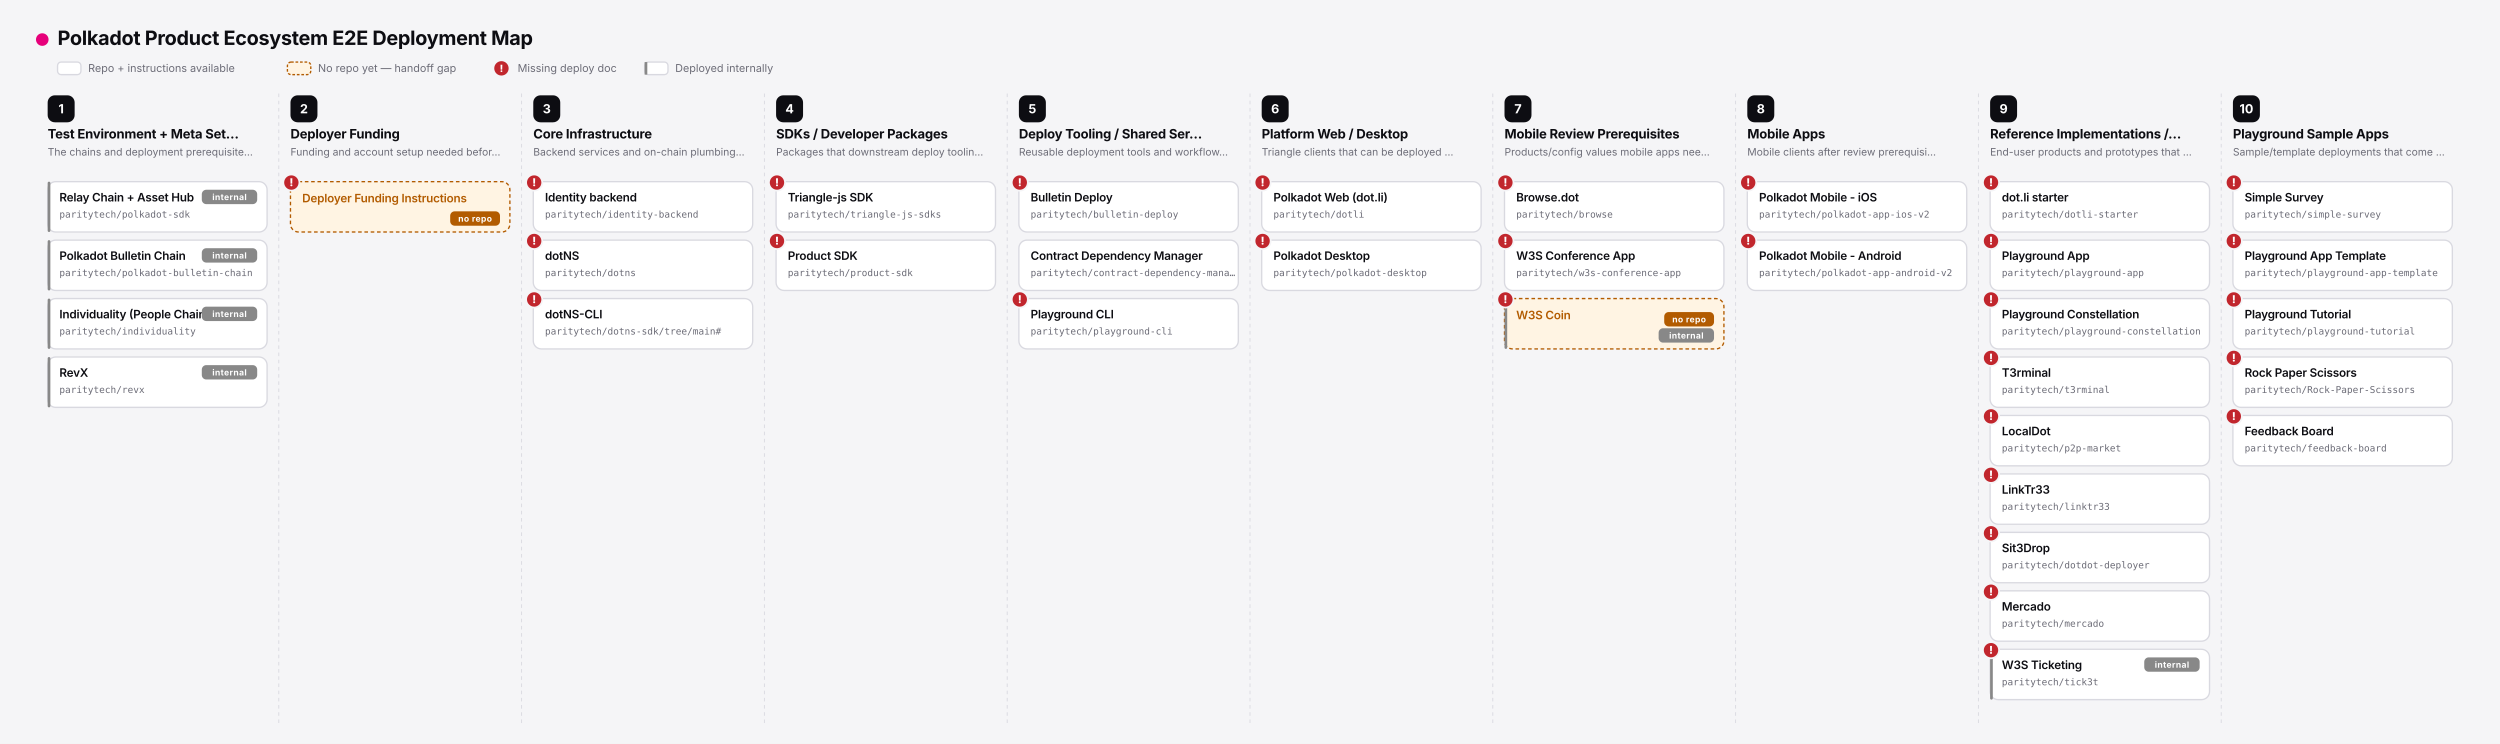
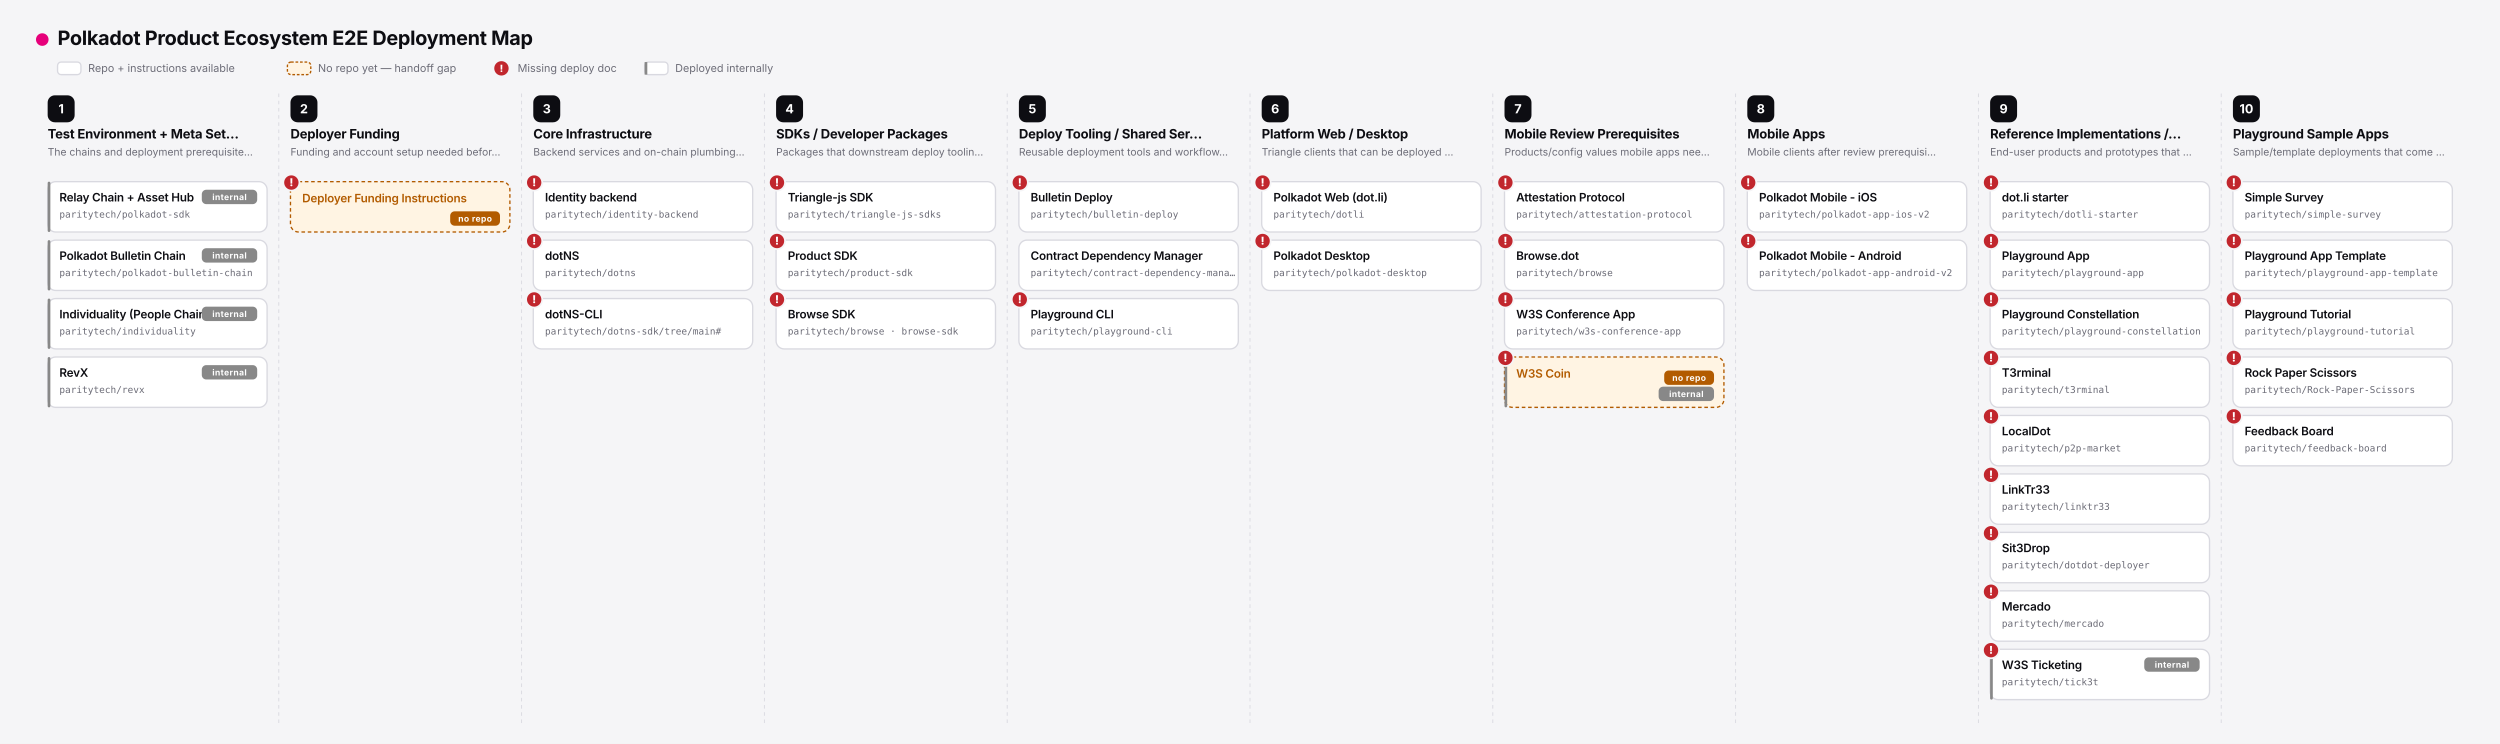
<svg xmlns="http://www.w3.org/2000/svg" xmlns:xlink="http://www.w3.org/1999/xlink" width="2780" height="827" viewBox="0 0 2780 827" font-family="-apple-system, BlinkMacSystemFont, 'Segoe UI', Inter, Roboto, Helvetica, Arial, sans-serif">
  <rect width="2780" height="827" fill="#f5f5f7" />
  <circle cx="47" cy="44" r="7" fill="#e6007a" />
  <text x="64" y="50" font-size="22" font-weight="700" fill="#0d0d12" letter-spacing="-0.3">Polkadot Product Ecosystem E2E Deployment Map</text>
  <rect x="64" y="69" width="26" height="14" rx="4" fill="#ffffff" stroke="#d9d9e0" stroke-width="1.5" />
  <text x="98" y="80" font-size="12" fill="#6b6b76">Repo + instructions available</text>
  <rect x="319.6" y="69" width="26" height="14" rx="4" fill="#fff4e3" stroke="#b25b00" stroke-width="1.5" stroke-dasharray="3 2" />
  <text x="353.6" y="80" font-size="12" fill="#6b6b76">No repo yet — handoff gap</text>
  <circle cx="557.6" cy="76" r="8" fill="#c1262d" />
  <text x="557.6" y="80" text-anchor="middle" font-size="11" font-weight="800" fill="#fff">!</text>
  <text x="575.6" y="80" font-size="12" fill="#6b6b76">Missing deploy doc</text>
  <rect x="716.8" y="69" width="26" height="14" rx="4" fill="#ffffff" stroke="#d9d9e0" stroke-width="1.5" />
  <rect x="716.8" y="69" width="3" height="14" fill="#888888" />
  <text x="750.8" y="80" font-size="12" fill="#6b6b76">Deployed internally</text>
  <line x1="310" y1="104" x2="310" y2="807" stroke="#d9d9e0" stroke-width="1" stroke-dasharray="4 4" />
  <rect x="53" y="106" width="30" height="30" rx="8" fill="#0d0d12" />
  <text x="68" y="126" text-anchor="middle" font-size="14" font-weight="700" fill="#fff">1</text>
  <text x="53" y="154" font-size="14.5" font-weight="700" fill="#0d0d12" letter-spacing="-0.2">Test Environment + Meta Set…</text>
  <text x="53" y="173" font-size="11.5" fill="#6b6b76">The chains and deployment prerequisite…</text>
  <a xlink:href="https://github.com/paritytech/polkadot-sdk" href="https://github.com/paritytech/polkadot-sdk" target="_blank">
    <rect x="53" y="202" width="244" height="56" rx="9" fill="#ffffff" stroke="#d9d9e0" stroke-width="1.5" />
    <rect x="53" y="202" width="3" height="56" rx="1.5" fill="#888888" />
    <text x="66" y="224" font-size="13" font-weight="600" fill="#0d0d12" letter-spacing="-0.2">Relay Chain + Asset Hub</text>
    <text x="66" y="242" font-size="10.5" font-family="ui-monospace, 'SF Mono', Menlo, monospace" fill="#6b6b76">paritytech/polkadot-sdk</text>
    <rect x="224.4" y="211" width="61.6" height="16" rx="5" fill="#888888" />
    <text x="255.2" y="222.5" text-anchor="middle" font-size="9.5" font-weight="700" fill="#fff" letter-spacing="0.4">internal</text>
  </a>
  <a xlink:href="https://github.com/paritytech/polkadot-bulletin-chain" href="https://github.com/paritytech/polkadot-bulletin-chain" target="_blank">
    <rect x="53" y="267" width="244" height="56" rx="9" fill="#ffffff" stroke="#d9d9e0" stroke-width="1.5" />
    <rect x="53" y="267" width="3" height="56" rx="1.5" fill="#888888" />
    <text x="66" y="289" font-size="13" font-weight="600" fill="#0d0d12" letter-spacing="-0.2">Polkadot Bulletin Chain</text>
    <text x="66" y="307" font-size="10.5" font-family="ui-monospace, 'SF Mono', Menlo, monospace" fill="#6b6b76">paritytech/polkadot-bulletin-chain</text>
    <rect x="224.4" y="276" width="61.6" height="16" rx="5" fill="#888888" />
    <text x="255.2" y="287.5" text-anchor="middle" font-size="9.5" font-weight="700" fill="#fff" letter-spacing="0.4">internal</text>
  </a>
  <a xlink:href="https://github.com/paritytech/individuality" href="https://github.com/paritytech/individuality" target="_blank">
    <rect x="53" y="332" width="244" height="56" rx="9" fill="#ffffff" stroke="#d9d9e0" stroke-width="1.5" />
    <rect x="53" y="332" width="3" height="56" rx="1.5" fill="#888888" />
    <text x="66" y="354" font-size="13" font-weight="600" fill="#0d0d12" letter-spacing="-0.2">Individuality (People Chain)</text>
    <text x="66" y="372" font-size="10.5" font-family="ui-monospace, 'SF Mono', Menlo, monospace" fill="#6b6b76">paritytech/individuality</text>
    <rect x="224.4" y="341" width="61.6" height="16" rx="5" fill="#888888" />
    <text x="255.2" y="352.5" text-anchor="middle" font-size="9.5" font-weight="700" fill="#fff" letter-spacing="0.4">internal</text>
  </a>
  <a xlink:href="https://github.com/paritytech/revx" href="https://github.com/paritytech/revx" target="_blank">
    <rect x="53" y="397" width="244" height="56" rx="9" fill="#ffffff" stroke="#d9d9e0" stroke-width="1.5" />
    <rect x="53" y="397" width="3" height="56" rx="1.5" fill="#888888" />
    <text x="66" y="419" font-size="13" font-weight="600" fill="#0d0d12" letter-spacing="-0.2">RevX</text>
    <text x="66" y="437" font-size="10.5" font-family="ui-monospace, 'SF Mono', Menlo, monospace" fill="#6b6b76">paritytech/revx</text>
    <rect x="224.4" y="406" width="61.6" height="16" rx="5" fill="#888888" />
    <text x="255.2" y="417.5" text-anchor="middle" font-size="9.5" font-weight="700" fill="#fff" letter-spacing="0.4">internal</text>
  </a>
  <line x1="580" y1="104" x2="580" y2="807" stroke="#d9d9e0" stroke-width="1" stroke-dasharray="4 4" />
  <rect x="323" y="106" width="30" height="30" rx="8" fill="#0d0d12" />
  <text x="338" y="126" text-anchor="middle" font-size="14" font-weight="700" fill="#fff">2</text>
  <text x="323" y="154" font-size="14.5" font-weight="700" fill="#0d0d12" letter-spacing="-0.2">Deployer Funding</text>
  <text x="323" y="173" font-size="11.5" fill="#6b6b76">Funding and account setup needed befor…</text>
  <rect x="323" y="202" width="244" height="56" rx="9" fill="#fff4e3" stroke="#b25b00" stroke-width="1.5" stroke-dasharray="4 3" />
  <circle cx="324" cy="203" r="9" fill="#c1262d" stroke="#f5f5f7" stroke-width="2" />
  <text x="324" y="207" text-anchor="middle" font-size="12" font-weight="800" fill="#fff">!</text>
  <text x="336" y="225" font-size="13" font-weight="600" fill="#b25b00" letter-spacing="-0.2">Deployer Funding Instructions</text>
  <rect x="500.6" y="235" width="55.4" height="16" rx="5" fill="#b25b00" />
  <text x="528.3" y="246.5" text-anchor="middle" font-size="9.5" font-weight="700" fill="#fff" letter-spacing="0.4">no repo</text>
  <line x1="850" y1="104" x2="850" y2="807" stroke="#d9d9e0" stroke-width="1" stroke-dasharray="4 4" />
  <rect x="593" y="106" width="30" height="30" rx="8" fill="#0d0d12" />
  <text x="608" y="126" text-anchor="middle" font-size="14" font-weight="700" fill="#fff">3</text>
  <text x="593" y="154" font-size="14.5" font-weight="700" fill="#0d0d12" letter-spacing="-0.2">Core Infrastructure</text>
  <text x="593" y="173" font-size="11.5" fill="#6b6b76">Backend services and on-chain plumbing…</text>
  <a xlink:href="https://github.com/paritytech/identity-backend" href="https://github.com/paritytech/identity-backend" target="_blank">
    <rect x="593" y="202" width="244" height="56" rx="9" fill="#ffffff" stroke="#d9d9e0" stroke-width="1.5" />
    <circle cx="594" cy="203" r="9" fill="#c1262d" stroke="#f5f5f7" stroke-width="2" />
    <text x="594" y="207" text-anchor="middle" font-size="12" font-weight="800" fill="#fff">!</text>
    <text x="606" y="224" font-size="13" font-weight="600" fill="#0d0d12" letter-spacing="-0.2">Identity backend</text>
    <text x="606" y="242" font-size="10.5" font-family="ui-monospace, 'SF Mono', Menlo, monospace" fill="#6b6b76">paritytech/identity-backend</text>
  </a>
  <a xlink:href="https://github.com/paritytech/dotns" href="https://github.com/paritytech/dotns" target="_blank">
    <rect x="593" y="267" width="244" height="56" rx="9" fill="#ffffff" stroke="#d9d9e0" stroke-width="1.5" />
    <circle cx="594" cy="268" r="9" fill="#c1262d" stroke="#f5f5f7" stroke-width="2" />
    <text x="594" y="272" text-anchor="middle" font-size="12" font-weight="800" fill="#fff">!</text>
    <text x="606" y="289" font-size="13" font-weight="600" fill="#0d0d12" letter-spacing="-0.2">dotNS</text>
    <text x="606" y="307" font-size="10.5" font-family="ui-monospace, 'SF Mono', Menlo, monospace" fill="#6b6b76">paritytech/dotns</text>
  </a>
  <a xlink:href="https://github.com/paritytech/dotns-sdk/tree/main#" href="https://github.com/paritytech/dotns-sdk/tree/main#" target="_blank">
    <rect x="593" y="332" width="244" height="56" rx="9" fill="#ffffff" stroke="#d9d9e0" stroke-width="1.5" />
    <circle cx="594" cy="333" r="9" fill="#c1262d" stroke="#f5f5f7" stroke-width="2" />
    <text x="594" y="337" text-anchor="middle" font-size="12" font-weight="800" fill="#fff">!</text>
    <text x="606" y="354" font-size="13" font-weight="600" fill="#0d0d12" letter-spacing="-0.2">dotNS-CLI</text>
    <text x="606" y="372" font-size="10.5" font-family="ui-monospace, 'SF Mono', Menlo, monospace" fill="#6b6b76">paritytech/dotns-sdk/tree/main#</text>
  </a>
  <line x1="1120" y1="104" x2="1120" y2="807" stroke="#d9d9e0" stroke-width="1" stroke-dasharray="4 4" />
  <rect x="863" y="106" width="30" height="30" rx="8" fill="#0d0d12" />
  <text x="878" y="126" text-anchor="middle" font-size="14" font-weight="700" fill="#fff">4</text>
  <text x="863" y="154" font-size="14.5" font-weight="700" fill="#0d0d12" letter-spacing="-0.2">SDKs / Developer Packages</text>
  <text x="863" y="173" font-size="11.5" fill="#6b6b76">Packages that downstream deploy toolin…</text>
  <a xlink:href="https://github.com/paritytech/triangle-js-sdks" href="https://github.com/paritytech/triangle-js-sdks" target="_blank">
    <rect x="863" y="202" width="244" height="56" rx="9" fill="#ffffff" stroke="#d9d9e0" stroke-width="1.5" />
    <circle cx="864" cy="203" r="9" fill="#c1262d" stroke="#f5f5f7" stroke-width="2" />
    <text x="864" y="207" text-anchor="middle" font-size="12" font-weight="800" fill="#fff">!</text>
    <text x="876" y="224" font-size="13" font-weight="600" fill="#0d0d12" letter-spacing="-0.2">Triangle-js SDK</text>
    <text x="876" y="242" font-size="10.5" font-family="ui-monospace, 'SF Mono', Menlo, monospace" fill="#6b6b76">paritytech/triangle-js-sdks</text>
  </a>
  <a xlink:href="https://github.com/paritytech/product-sdk" href="https://github.com/paritytech/product-sdk" target="_blank">
    <rect x="863" y="267" width="244" height="56" rx="9" fill="#ffffff" stroke="#d9d9e0" stroke-width="1.5" />
    <circle cx="864" cy="268" r="9" fill="#c1262d" stroke="#f5f5f7" stroke-width="2" />
    <text x="864" y="272" text-anchor="middle" font-size="12" font-weight="800" fill="#fff">!</text>
    <text x="876" y="289" font-size="13" font-weight="600" fill="#0d0d12" letter-spacing="-0.2">Product SDK</text>
    <text x="876" y="307" font-size="10.5" font-family="ui-monospace, 'SF Mono', Menlo, monospace" fill="#6b6b76">paritytech/product-sdk</text>
  </a>
+   <a xlink:href="https://github.com/paritytech/browse/tree/main/packages/browse-sdk" href="https://github.com/paritytech/browse/tree/main/packages/browse-sdk" target="_blank">
+     <rect x="863" y="332" width="244" height="56" rx="9" fill="#ffffff" stroke="#d9d9e0" stroke-width="1.5" />
+     <circle cx="864" cy="333" r="9" fill="#c1262d" stroke="#f5f5f7" stroke-width="2" />
+     <text x="864" y="337" text-anchor="middle" font-size="12" font-weight="800" fill="#fff">!</text>
+     <text x="876" y="354" font-size="13" font-weight="600" fill="#0d0d12" letter-spacing="-0.2">Browse SDK</text>
+     <text x="876" y="372" font-size="10.5" font-family="ui-monospace, 'SF Mono', Menlo, monospace" fill="#6b6b76">paritytech/browse · browse-sdk</text>
+   </a>
  <line x1="1390" y1="104" x2="1390" y2="807" stroke="#d9d9e0" stroke-width="1" stroke-dasharray="4 4" />
  <rect x="1133" y="106" width="30" height="30" rx="8" fill="#0d0d12" />
  <text x="1148" y="126" text-anchor="middle" font-size="14" font-weight="700" fill="#fff">5</text>
  <text x="1133" y="154" font-size="14.5" font-weight="700" fill="#0d0d12" letter-spacing="-0.2">Deploy Tooling / Shared Ser…</text>
  <text x="1133" y="173" font-size="11.5" fill="#6b6b76">Reusable deployment tools and workflow…</text>
  <a xlink:href="https://github.com/paritytech/bulletin-deploy" href="https://github.com/paritytech/bulletin-deploy" target="_blank">
    <rect x="1133" y="202" width="244" height="56" rx="9" fill="#ffffff" stroke="#d9d9e0" stroke-width="1.5" />
    <circle cx="1134" cy="203" r="9" fill="#c1262d" stroke="#f5f5f7" stroke-width="2" />
    <text x="1134" y="207" text-anchor="middle" font-size="12" font-weight="800" fill="#fff">!</text>
    <text x="1146" y="224" font-size="13" font-weight="600" fill="#0d0d12" letter-spacing="-0.2">Bulletin Deploy</text>
    <text x="1146" y="242" font-size="10.5" font-family="ui-monospace, 'SF Mono', Menlo, monospace" fill="#6b6b76">paritytech/bulletin-deploy</text>
  </a>
  <a xlink:href="https://github.com/paritytech/contract-dependency-manager/blob/main/DEPLOY_DOC.md" href="https://github.com/paritytech/contract-dependency-manager/blob/main/DEPLOY_DOC.md" target="_blank">
    <rect x="1133" y="267" width="244" height="56" rx="9" fill="#ffffff" stroke="#d9d9e0" stroke-width="1.5" />
    <text x="1146" y="289" font-size="13" font-weight="600" fill="#0d0d12" letter-spacing="-0.2">Contract Dependency Manager</text>
    <text x="1146" y="307" font-size="10.5" font-family="ui-monospace, 'SF Mono', Menlo, monospace" fill="#6b6b76">paritytech/contract-dependency-mana…</text>
  </a>
  <a xlink:href="https://github.com/paritytech/playground-cli" href="https://github.com/paritytech/playground-cli" target="_blank">
    <rect x="1133" y="332" width="244" height="56" rx="9" fill="#ffffff" stroke="#d9d9e0" stroke-width="1.5" />
    <circle cx="1134" cy="333" r="9" fill="#c1262d" stroke="#f5f5f7" stroke-width="2" />
    <text x="1134" y="337" text-anchor="middle" font-size="12" font-weight="800" fill="#fff">!</text>
    <text x="1146" y="354" font-size="13" font-weight="600" fill="#0d0d12" letter-spacing="-0.2">Playground CLI</text>
    <text x="1146" y="372" font-size="10.5" font-family="ui-monospace, 'SF Mono', Menlo, monospace" fill="#6b6b76">paritytech/playground-cli</text>
  </a>
  <line x1="1660" y1="104" x2="1660" y2="807" stroke="#d9d9e0" stroke-width="1" stroke-dasharray="4 4" />
  <rect x="1403" y="106" width="30" height="30" rx="8" fill="#0d0d12" />
  <text x="1418" y="126" text-anchor="middle" font-size="14" font-weight="700" fill="#fff">6</text>
  <text x="1403" y="154" font-size="14.5" font-weight="700" fill="#0d0d12" letter-spacing="-0.2">Platform Web / Desktop</text>
  <text x="1403" y="173" font-size="11.5" fill="#6b6b76">Triangle clients that can be deployed …</text>
  <a xlink:href="https://github.com/paritytech/dotli" href="https://github.com/paritytech/dotli" target="_blank">
    <rect x="1403" y="202" width="244" height="56" rx="9" fill="#ffffff" stroke="#d9d9e0" stroke-width="1.5" />
    <circle cx="1404" cy="203" r="9" fill="#c1262d" stroke="#f5f5f7" stroke-width="2" />
    <text x="1404" y="207" text-anchor="middle" font-size="12" font-weight="800" fill="#fff">!</text>
    <text x="1416" y="224" font-size="13" font-weight="600" fill="#0d0d12" letter-spacing="-0.2">Polkadot Web (dot.li)</text>
    <text x="1416" y="242" font-size="10.5" font-family="ui-monospace, 'SF Mono', Menlo, monospace" fill="#6b6b76">paritytech/dotli</text>
  </a>
  <a xlink:href="https://github.com/paritytech/polkadot-desktop" href="https://github.com/paritytech/polkadot-desktop" target="_blank">
    <rect x="1403" y="267" width="244" height="56" rx="9" fill="#ffffff" stroke="#d9d9e0" stroke-width="1.5" />
    <circle cx="1404" cy="268" r="9" fill="#c1262d" stroke="#f5f5f7" stroke-width="2" />
    <text x="1404" y="272" text-anchor="middle" font-size="12" font-weight="800" fill="#fff">!</text>
    <text x="1416" y="289" font-size="13" font-weight="600" fill="#0d0d12" letter-spacing="-0.2">Polkadot Desktop</text>
    <text x="1416" y="307" font-size="10.5" font-family="ui-monospace, 'SF Mono', Menlo, monospace" fill="#6b6b76">paritytech/polkadot-desktop</text>
  </a>
  <line x1="1930" y1="104" x2="1930" y2="807" stroke="#d9d9e0" stroke-width="1" stroke-dasharray="4 4" />
  <rect x="1673" y="106" width="30" height="30" rx="8" fill="#0d0d12" />
  <text x="1688" y="126" text-anchor="middle" font-size="14" font-weight="700" fill="#fff">7</text>
  <text x="1673" y="154" font-size="14.5" font-weight="700" fill="#0d0d12" letter-spacing="-0.2">Mobile Review Prerequisites</text>
  <text x="1673" y="173" font-size="11.5" fill="#6b6b76">Products/config values mobile apps nee…</text>
-   <a xlink:href="https://github.com/paritytech/browse" href="https://github.com/paritytech/browse" target="_blank">
+   <a xlink:href="https://github.com/paritytech/attestation-protocol" href="https://github.com/paritytech/attestation-protocol" target="_blank">
    <rect x="1673" y="202" width="244" height="56" rx="9" fill="#ffffff" stroke="#d9d9e0" stroke-width="1.5" />
    <circle cx="1674" cy="203" r="9" fill="#c1262d" stroke="#f5f5f7" stroke-width="2" />
    <text x="1674" y="207" text-anchor="middle" font-size="12" font-weight="800" fill="#fff">!</text>
-     <text x="1686" y="224" font-size="13" font-weight="600" fill="#0d0d12" letter-spacing="-0.2">Browse.dot</text>
-     <text x="1686" y="242" font-size="10.5" font-family="ui-monospace, 'SF Mono', Menlo, monospace" fill="#6b6b76">paritytech/browse</text>
-   </a>
-   <a xlink:href="https://github.com/paritytech/w3s-conference-app" href="https://github.com/paritytech/w3s-conference-app" target="_blank">
+     <text x="1686" y="224" font-size="13" font-weight="600" fill="#0d0d12" letter-spacing="-0.2">Attestation Protocol</text>
+     <text x="1686" y="242" font-size="10.5" font-family="ui-monospace, 'SF Mono', Menlo, monospace" fill="#6b6b76">paritytech/attestation-protocol</text>
+   </a>
+   <a xlink:href="https://github.com/paritytech/browse" href="https://github.com/paritytech/browse" target="_blank">
    <rect x="1673" y="267" width="244" height="56" rx="9" fill="#ffffff" stroke="#d9d9e0" stroke-width="1.5" />
    <circle cx="1674" cy="268" r="9" fill="#c1262d" stroke="#f5f5f7" stroke-width="2" />
    <text x="1674" y="272" text-anchor="middle" font-size="12" font-weight="800" fill="#fff">!</text>
-     <text x="1686" y="289" font-size="13" font-weight="600" fill="#0d0d12" letter-spacing="-0.2">W3S Conference App</text>
-     <text x="1686" y="307" font-size="10.5" font-family="ui-monospace, 'SF Mono', Menlo, monospace" fill="#6b6b76">paritytech/w3s-conference-app</text>
-   </a>
-   <rect x="1673" y="332" width="244" height="56" rx="9" fill="#fff4e3" stroke="#b25b00" stroke-width="1.5" stroke-dasharray="4 3" />
-   <rect x="1673" y="332" width="3" height="56" rx="1.5" fill="#888888" />
-   <circle cx="1674" cy="333" r="9" fill="#c1262d" stroke="#f5f5f7" stroke-width="2" />
-   <text x="1674" y="337" text-anchor="middle" font-size="12" font-weight="800" fill="#fff">!</text>
-   <text x="1686" y="355" font-size="13" font-weight="600" fill="#b25b00" letter-spacing="-0.2">W3S Coin</text>
-   <rect x="1850.6" y="347" width="55.4" height="16" rx="5" fill="#b25b00" />
-   <text x="1878.3" y="358.5" text-anchor="middle" font-size="9.5" font-weight="700" fill="#fff" letter-spacing="0.4">no repo</text>
-   <rect x="1844.4" y="365" width="61.6" height="16" rx="5" fill="#888888" />
-   <text x="1875.2" y="376.5" text-anchor="middle" font-size="9.5" font-weight="700" fill="#fff" letter-spacing="0.4">internal</text>
+     <text x="1686" y="289" font-size="13" font-weight="600" fill="#0d0d12" letter-spacing="-0.2">Browse.dot</text>
+     <text x="1686" y="307" font-size="10.5" font-family="ui-monospace, 'SF Mono', Menlo, monospace" fill="#6b6b76">paritytech/browse</text>
+   </a>
+   <a xlink:href="https://github.com/paritytech/w3s-conference-app" href="https://github.com/paritytech/w3s-conference-app" target="_blank">
+     <rect x="1673" y="332" width="244" height="56" rx="9" fill="#ffffff" stroke="#d9d9e0" stroke-width="1.5" />
+     <circle cx="1674" cy="333" r="9" fill="#c1262d" stroke="#f5f5f7" stroke-width="2" />
+     <text x="1674" y="337" text-anchor="middle" font-size="12" font-weight="800" fill="#fff">!</text>
+     <text x="1686" y="354" font-size="13" font-weight="600" fill="#0d0d12" letter-spacing="-0.2">W3S Conference App</text>
+     <text x="1686" y="372" font-size="10.5" font-family="ui-monospace, 'SF Mono', Menlo, monospace" fill="#6b6b76">paritytech/w3s-conference-app</text>
+   </a>
+   <rect x="1673" y="397" width="244" height="56" rx="9" fill="#fff4e3" stroke="#b25b00" stroke-width="1.5" stroke-dasharray="4 3" />
+   <rect x="1673" y="397" width="3" height="56" rx="1.5" fill="#888888" />
+   <circle cx="1674" cy="398" r="9" fill="#c1262d" stroke="#f5f5f7" stroke-width="2" />
+   <text x="1674" y="402" text-anchor="middle" font-size="12" font-weight="800" fill="#fff">!</text>
+   <text x="1686" y="420" font-size="13" font-weight="600" fill="#b25b00" letter-spacing="-0.2">W3S Coin</text>
+   <rect x="1850.6" y="412" width="55.4" height="16" rx="5" fill="#b25b00" />
+   <text x="1878.3" y="423.5" text-anchor="middle" font-size="9.5" font-weight="700" fill="#fff" letter-spacing="0.4">no repo</text>
+   <rect x="1844.4" y="430" width="61.6" height="16" rx="5" fill="#888888" />
+   <text x="1875.2" y="441.5" text-anchor="middle" font-size="9.5" font-weight="700" fill="#fff" letter-spacing="0.4">internal</text>
  <line x1="2200" y1="104" x2="2200" y2="807" stroke="#d9d9e0" stroke-width="1" stroke-dasharray="4 4" />
  <rect x="1943" y="106" width="30" height="30" rx="8" fill="#0d0d12" />
  <text x="1958" y="126" text-anchor="middle" font-size="14" font-weight="700" fill="#fff">8</text>
  <text x="1943" y="154" font-size="14.5" font-weight="700" fill="#0d0d12" letter-spacing="-0.2">Mobile Apps</text>
  <text x="1943" y="173" font-size="11.5" fill="#6b6b76">Mobile clients after review prerequisi…</text>
  <a xlink:href="https://github.com/paritytech/polkadot-app-ios-v2" href="https://github.com/paritytech/polkadot-app-ios-v2" target="_blank">
    <rect x="1943" y="202" width="244" height="56" rx="9" fill="#ffffff" stroke="#d9d9e0" stroke-width="1.5" />
    <circle cx="1944" cy="203" r="9" fill="#c1262d" stroke="#f5f5f7" stroke-width="2" />
    <text x="1944" y="207" text-anchor="middle" font-size="12" font-weight="800" fill="#fff">!</text>
    <text x="1956" y="224" font-size="13" font-weight="600" fill="#0d0d12" letter-spacing="-0.2">Polkadot Mobile - iOS</text>
    <text x="1956" y="242" font-size="10.5" font-family="ui-monospace, 'SF Mono', Menlo, monospace" fill="#6b6b76">paritytech/polkadot-app-ios-v2</text>
  </a>
  <a xlink:href="https://github.com/paritytech/polkadot-app-android-v2" href="https://github.com/paritytech/polkadot-app-android-v2" target="_blank">
    <rect x="1943" y="267" width="244" height="56" rx="9" fill="#ffffff" stroke="#d9d9e0" stroke-width="1.5" />
    <circle cx="1944" cy="268" r="9" fill="#c1262d" stroke="#f5f5f7" stroke-width="2" />
    <text x="1944" y="272" text-anchor="middle" font-size="12" font-weight="800" fill="#fff">!</text>
    <text x="1956" y="289" font-size="13" font-weight="600" fill="#0d0d12" letter-spacing="-0.2">Polkadot Mobile - Android</text>
    <text x="1956" y="307" font-size="10.5" font-family="ui-monospace, 'SF Mono', Menlo, monospace" fill="#6b6b76">paritytech/polkadot-app-android-v2</text>
  </a>
  <line x1="2470" y1="104" x2="2470" y2="807" stroke="#d9d9e0" stroke-width="1" stroke-dasharray="4 4" />
  <rect x="2213" y="106" width="30" height="30" rx="8" fill="#0d0d12" />
  <text x="2228" y="126" text-anchor="middle" font-size="14" font-weight="700" fill="#fff">9</text>
  <text x="2213" y="154" font-size="14.5" font-weight="700" fill="#0d0d12" letter-spacing="-0.2">Reference Implementations /…</text>
  <text x="2213" y="173" font-size="11.5" fill="#6b6b76">End-user products and prototypes that …</text>
  <a xlink:href="https://github.com/paritytech/dotli-starter" href="https://github.com/paritytech/dotli-starter" target="_blank">
    <rect x="2213" y="202" width="244" height="56" rx="9" fill="#ffffff" stroke="#d9d9e0" stroke-width="1.5" />
    <circle cx="2214" cy="203" r="9" fill="#c1262d" stroke="#f5f5f7" stroke-width="2" />
    <text x="2214" y="207" text-anchor="middle" font-size="12" font-weight="800" fill="#fff">!</text>
    <text x="2226" y="224" font-size="13" font-weight="600" fill="#0d0d12" letter-spacing="-0.2">dot.li starter</text>
    <text x="2226" y="242" font-size="10.5" font-family="ui-monospace, 'SF Mono', Menlo, monospace" fill="#6b6b76">paritytech/dotli-starter</text>
  </a>
  <a xlink:href="https://github.com/paritytech/playground-app" href="https://github.com/paritytech/playground-app" target="_blank">
    <rect x="2213" y="267" width="244" height="56" rx="9" fill="#ffffff" stroke="#d9d9e0" stroke-width="1.5" />
    <circle cx="2214" cy="268" r="9" fill="#c1262d" stroke="#f5f5f7" stroke-width="2" />
    <text x="2214" y="272" text-anchor="middle" font-size="12" font-weight="800" fill="#fff">!</text>
    <text x="2226" y="289" font-size="13" font-weight="600" fill="#0d0d12" letter-spacing="-0.2">Playground App</text>
    <text x="2226" y="307" font-size="10.5" font-family="ui-monospace, 'SF Mono', Menlo, monospace" fill="#6b6b76">paritytech/playground-app</text>
  </a>
  <a xlink:href="https://github.com/paritytech/playground-constellation" href="https://github.com/paritytech/playground-constellation" target="_blank">
    <rect x="2213" y="332" width="244" height="56" rx="9" fill="#ffffff" stroke="#d9d9e0" stroke-width="1.5" />
    <circle cx="2214" cy="333" r="9" fill="#c1262d" stroke="#f5f5f7" stroke-width="2" />
    <text x="2214" y="337" text-anchor="middle" font-size="12" font-weight="800" fill="#fff">!</text>
    <text x="2226" y="354" font-size="13" font-weight="600" fill="#0d0d12" letter-spacing="-0.2">Playground Constellation</text>
    <text x="2226" y="372" font-size="10.5" font-family="ui-monospace, 'SF Mono', Menlo, monospace" fill="#6b6b76">paritytech/playground-constellation</text>
  </a>
  <a xlink:href="https://github.com/paritytech/t3rminal" href="https://github.com/paritytech/t3rminal" target="_blank">
    <rect x="2213" y="397" width="244" height="56" rx="9" fill="#ffffff" stroke="#d9d9e0" stroke-width="1.5" />
    <circle cx="2214" cy="398" r="9" fill="#c1262d" stroke="#f5f5f7" stroke-width="2" />
    <text x="2214" y="402" text-anchor="middle" font-size="12" font-weight="800" fill="#fff">!</text>
    <text x="2226" y="419" font-size="13" font-weight="600" fill="#0d0d12" letter-spacing="-0.2">T3rminal</text>
    <text x="2226" y="437" font-size="10.5" font-family="ui-monospace, 'SF Mono', Menlo, monospace" fill="#6b6b76">paritytech/t3rminal</text>
  </a>
  <a xlink:href="https://github.com/paritytech/p2p-market" href="https://github.com/paritytech/p2p-market" target="_blank">
    <rect x="2213" y="462" width="244" height="56" rx="9" fill="#ffffff" stroke="#d9d9e0" stroke-width="1.5" />
    <circle cx="2214" cy="463" r="9" fill="#c1262d" stroke="#f5f5f7" stroke-width="2" />
    <text x="2214" y="467" text-anchor="middle" font-size="12" font-weight="800" fill="#fff">!</text>
    <text x="2226" y="484" font-size="13" font-weight="600" fill="#0d0d12" letter-spacing="-0.2">LocalDot</text>
    <text x="2226" y="502" font-size="10.5" font-family="ui-monospace, 'SF Mono', Menlo, monospace" fill="#6b6b76">paritytech/p2p-market</text>
  </a>
  <a xlink:href="https://github.com/paritytech/linktr33" href="https://github.com/paritytech/linktr33" target="_blank">
    <rect x="2213" y="527" width="244" height="56" rx="9" fill="#ffffff" stroke="#d9d9e0" stroke-width="1.5" />
    <circle cx="2214" cy="528" r="9" fill="#c1262d" stroke="#f5f5f7" stroke-width="2" />
    <text x="2214" y="532" text-anchor="middle" font-size="12" font-weight="800" fill="#fff">!</text>
    <text x="2226" y="549" font-size="13" font-weight="600" fill="#0d0d12" letter-spacing="-0.2">LinkTr33</text>
    <text x="2226" y="567" font-size="10.5" font-family="ui-monospace, 'SF Mono', Menlo, monospace" fill="#6b6b76">paritytech/linktr33</text>
  </a>
  <a xlink:href="https://github.com/paritytech/dotdot-deployer" href="https://github.com/paritytech/dotdot-deployer" target="_blank">
    <rect x="2213" y="592" width="244" height="56" rx="9" fill="#ffffff" stroke="#d9d9e0" stroke-width="1.5" />
    <circle cx="2214" cy="593" r="9" fill="#c1262d" stroke="#f5f5f7" stroke-width="2" />
    <text x="2214" y="597" text-anchor="middle" font-size="12" font-weight="800" fill="#fff">!</text>
    <text x="2226" y="614" font-size="13" font-weight="600" fill="#0d0d12" letter-spacing="-0.2">Sit3Drop</text>
    <text x="2226" y="632" font-size="10.5" font-family="ui-monospace, 'SF Mono', Menlo, monospace" fill="#6b6b76">paritytech/dotdot-deployer</text>
  </a>
  <a xlink:href="https://github.com/paritytech/mercado" href="https://github.com/paritytech/mercado" target="_blank">
    <rect x="2213" y="657" width="244" height="56" rx="9" fill="#ffffff" stroke="#d9d9e0" stroke-width="1.5" />
    <circle cx="2214" cy="658" r="9" fill="#c1262d" stroke="#f5f5f7" stroke-width="2" />
    <text x="2214" y="662" text-anchor="middle" font-size="12" font-weight="800" fill="#fff">!</text>
    <text x="2226" y="679" font-size="13" font-weight="600" fill="#0d0d12" letter-spacing="-0.2">Mercado</text>
    <text x="2226" y="697" font-size="10.5" font-family="ui-monospace, 'SF Mono', Menlo, monospace" fill="#6b6b76">paritytech/mercado</text>
  </a>
  <a xlink:href="https://github.com/paritytech/tick3t" href="https://github.com/paritytech/tick3t" target="_blank">
    <rect x="2213" y="722" width="244" height="56" rx="9" fill="#ffffff" stroke="#d9d9e0" stroke-width="1.5" />
    <rect x="2213" y="722" width="3" height="56" rx="1.5" fill="#888888" />
    <circle cx="2214" cy="723" r="9" fill="#c1262d" stroke="#f5f5f7" stroke-width="2" />
    <text x="2214" y="727" text-anchor="middle" font-size="12" font-weight="800" fill="#fff">!</text>
    <text x="2226" y="744" font-size="13" font-weight="600" fill="#0d0d12" letter-spacing="-0.2">W3S Ticketing</text>
    <text x="2226" y="762" font-size="10.5" font-family="ui-monospace, 'SF Mono', Menlo, monospace" fill="#6b6b76">paritytech/tick3t</text>
    <rect x="2384.4" y="731" width="61.6" height="16" rx="5" fill="#888888" />
    <text x="2415.2" y="742.5" text-anchor="middle" font-size="9.5" font-weight="700" fill="#fff" letter-spacing="0.4">internal</text>
  </a>
  <rect x="2483" y="106" width="30" height="30" rx="8" fill="#0d0d12" />
  <text x="2498" y="126" text-anchor="middle" font-size="14" font-weight="700" fill="#fff">10</text>
  <text x="2483" y="154" font-size="14.5" font-weight="700" fill="#0d0d12" letter-spacing="-0.2">Playground Sample Apps</text>
  <text x="2483" y="173" font-size="11.5" fill="#6b6b76">Sample/template deployments that come …</text>
  <a xlink:href="https://github.com/paritytech/simple-survey" href="https://github.com/paritytech/simple-survey" target="_blank">
    <rect x="2483" y="202" width="244" height="56" rx="9" fill="#ffffff" stroke="#d9d9e0" stroke-width="1.5" />
    <circle cx="2484" cy="203" r="9" fill="#c1262d" stroke="#f5f5f7" stroke-width="2" />
    <text x="2484" y="207" text-anchor="middle" font-size="12" font-weight="800" fill="#fff">!</text>
    <text x="2496" y="224" font-size="13" font-weight="600" fill="#0d0d12" letter-spacing="-0.2">Simple Survey</text>
    <text x="2496" y="242" font-size="10.5" font-family="ui-monospace, 'SF Mono', Menlo, monospace" fill="#6b6b76">paritytech/simple-survey</text>
  </a>
  <a xlink:href="https://github.com/paritytech/playground-app-template" href="https://github.com/paritytech/playground-app-template" target="_blank">
    <rect x="2483" y="267" width="244" height="56" rx="9" fill="#ffffff" stroke="#d9d9e0" stroke-width="1.5" />
    <circle cx="2484" cy="268" r="9" fill="#c1262d" stroke="#f5f5f7" stroke-width="2" />
    <text x="2484" y="272" text-anchor="middle" font-size="12" font-weight="800" fill="#fff">!</text>
    <text x="2496" y="289" font-size="13" font-weight="600" fill="#0d0d12" letter-spacing="-0.2">Playground App Template</text>
    <text x="2496" y="307" font-size="10.5" font-family="ui-monospace, 'SF Mono', Menlo, monospace" fill="#6b6b76">paritytech/playground-app-template</text>
  </a>
  <a xlink:href="https://github.com/paritytech/playground-tutorial" href="https://github.com/paritytech/playground-tutorial" target="_blank">
    <rect x="2483" y="332" width="244" height="56" rx="9" fill="#ffffff" stroke="#d9d9e0" stroke-width="1.5" />
    <circle cx="2484" cy="333" r="9" fill="#c1262d" stroke="#f5f5f7" stroke-width="2" />
    <text x="2484" y="337" text-anchor="middle" font-size="12" font-weight="800" fill="#fff">!</text>
    <text x="2496" y="354" font-size="13" font-weight="600" fill="#0d0d12" letter-spacing="-0.2">Playground Tutorial</text>
    <text x="2496" y="372" font-size="10.5" font-family="ui-monospace, 'SF Mono', Menlo, monospace" fill="#6b6b76">paritytech/playground-tutorial</text>
  </a>
  <a xlink:href="https://github.com/paritytech/Rock-Paper-Scissors" href="https://github.com/paritytech/Rock-Paper-Scissors" target="_blank">
    <rect x="2483" y="397" width="244" height="56" rx="9" fill="#ffffff" stroke="#d9d9e0" stroke-width="1.5" />
    <circle cx="2484" cy="398" r="9" fill="#c1262d" stroke="#f5f5f7" stroke-width="2" />
    <text x="2484" y="402" text-anchor="middle" font-size="12" font-weight="800" fill="#fff">!</text>
    <text x="2496" y="419" font-size="13" font-weight="600" fill="#0d0d12" letter-spacing="-0.2">Rock Paper Scissors</text>
    <text x="2496" y="437" font-size="10.5" font-family="ui-monospace, 'SF Mono', Menlo, monospace" fill="#6b6b76">paritytech/Rock-Paper-Scissors</text>
  </a>
  <a xlink:href="https://github.com/paritytech/feedback-board" href="https://github.com/paritytech/feedback-board" target="_blank">
    <rect x="2483" y="462" width="244" height="56" rx="9" fill="#ffffff" stroke="#d9d9e0" stroke-width="1.5" />
    <circle cx="2484" cy="463" r="9" fill="#c1262d" stroke="#f5f5f7" stroke-width="2" />
    <text x="2484" y="467" text-anchor="middle" font-size="12" font-weight="800" fill="#fff">!</text>
    <text x="2496" y="484" font-size="13" font-weight="600" fill="#0d0d12" letter-spacing="-0.2">Feedback Board</text>
    <text x="2496" y="502" font-size="10.5" font-family="ui-monospace, 'SF Mono', Menlo, monospace" fill="#6b6b76">paritytech/feedback-board</text>
  </a>
</svg>
